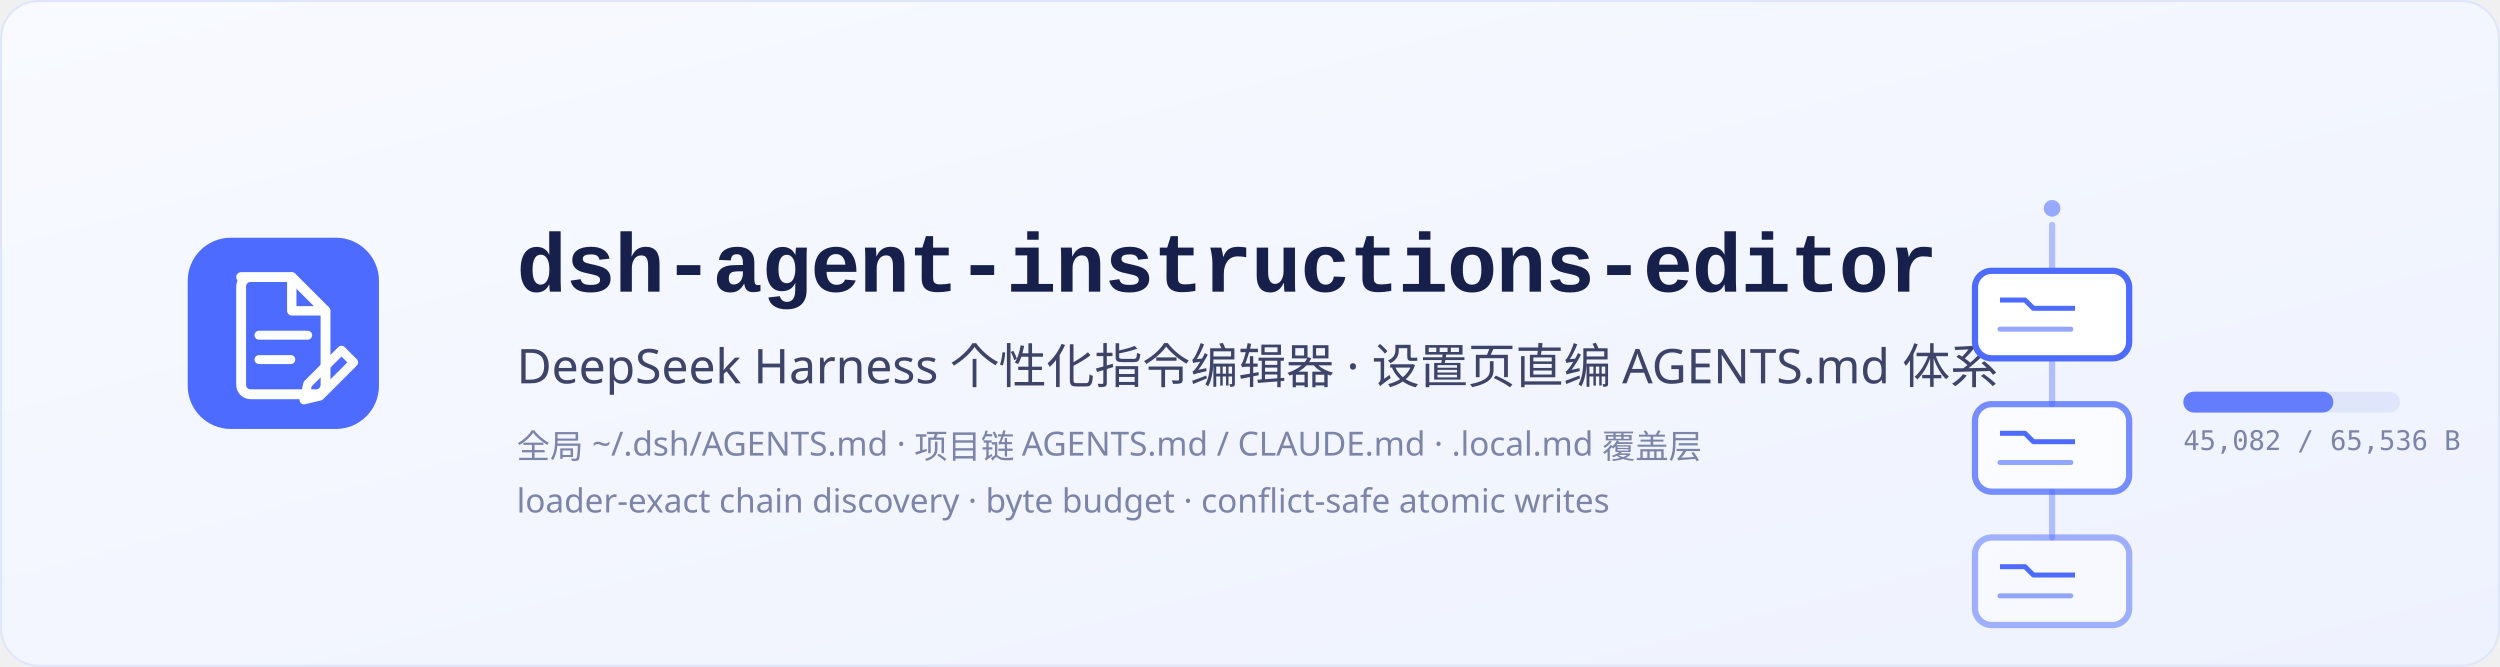
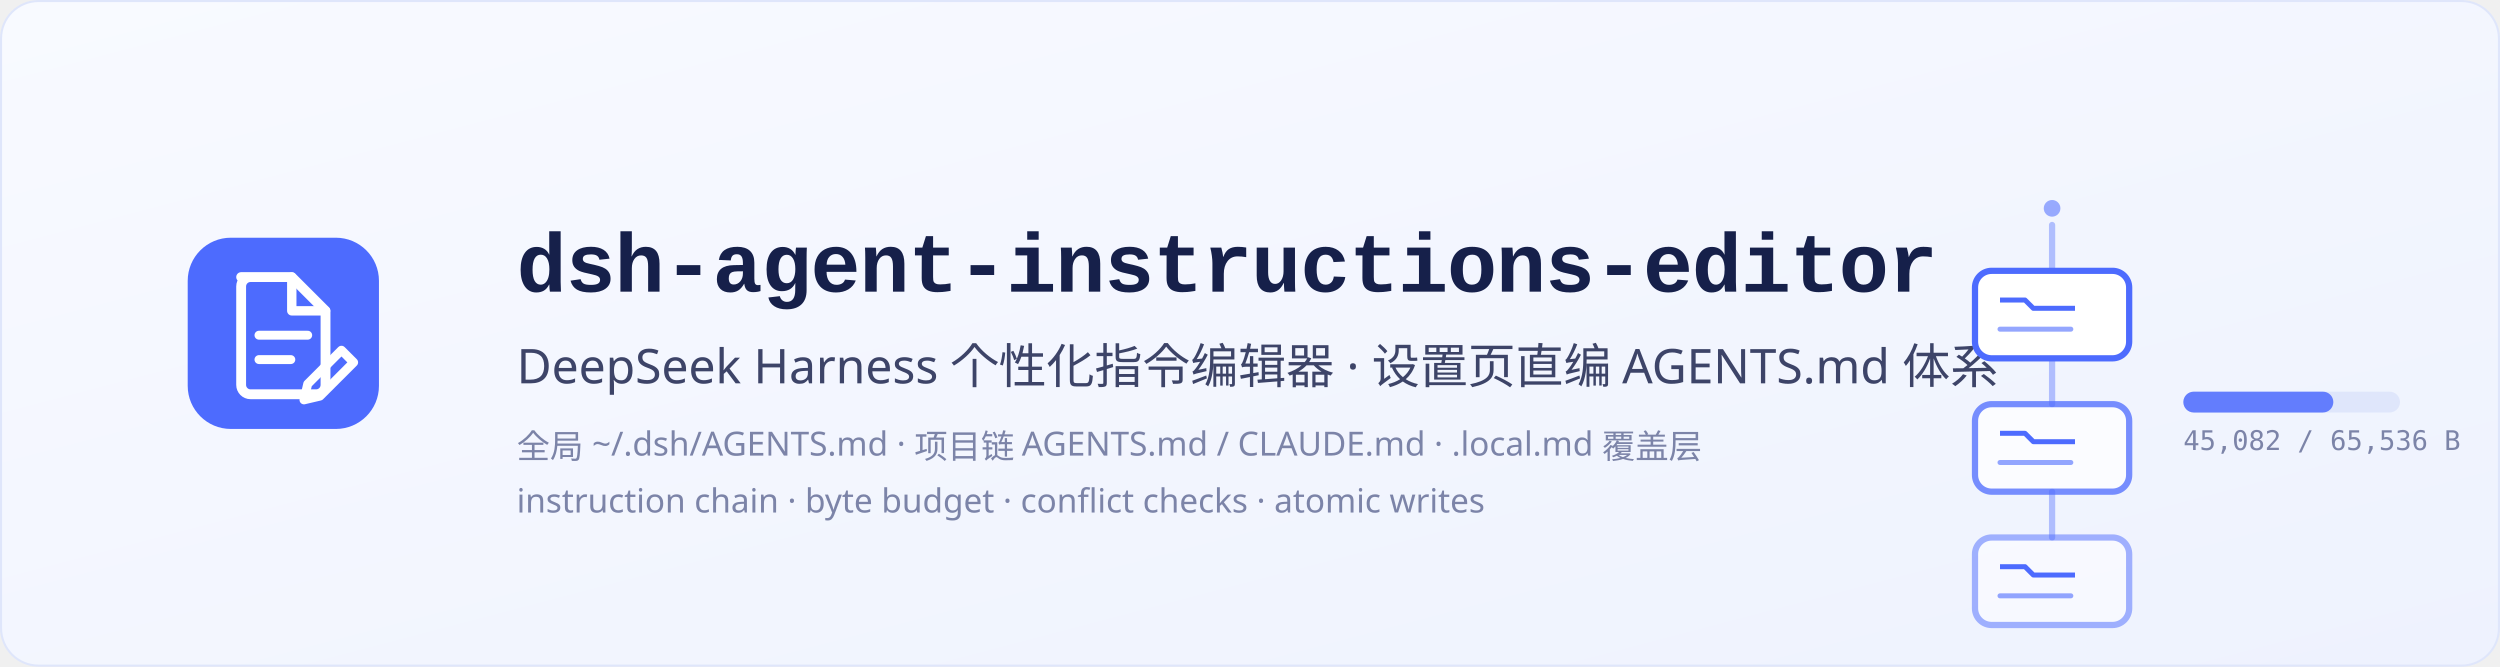
<svg xmlns="http://www.w3.org/2000/svg" viewBox="0 0 1200 320" width="1200" height="320">
  <defs>
    <linearGradient id="bg" x1="0" y1="0" x2="1" y2="1">
      <stop offset="0" stop-color="#f8faff" />
      <stop offset="1" stop-color="#eef2fe" />
    </linearGradient>
  </defs>
  <rect x="0.5" y="0.5" width="1199" height="319" rx="18" fill="url(#bg)" stroke="#dfe6fb" />
  <g transform="translate(100,124) scale(4.5)">
    <rect x="-2.2" y="-2.2" width="20.4" height="20.4" rx="4.6" fill="#4d6bfe" />
    <g fill="none" stroke="#ffffff" stroke-linecap="round" stroke-linejoin="round">
      <path d="M3.5 2h5.4l3.6 3.6v7.9a1 1 0 0 1-1 1H4.5a1 1 0 0 1-1-1V3a1 1 0 0 1 1-1z" stroke-width="1.05" />
      <path d="M8.9 2v3.6h3.6" stroke-width="1" />
      <path d="M5.4 8.2h5.2M5.4 10.8h3.4" stroke-width="0.95" />
      <path d="M10.6 13.4l3.6-3.6 1.3 1.3-3.6 3.6-1.7 .4z" stroke-width="0.95" />
    </g>
  </g>
  <text x="248" y="140" font-family="ui-monospace, 'Cascadia Code', Consolas, 'Courier New', monospace" font-size="40" font-weight="700" fill="#16204a" letter-spacing="-0.5">dsh-agent-instructions-editor</text>
  <text x="248" y="184" font-family="'Segoe UI', 'Microsoft YaHei', system-ui, sans-serif" font-size="23" fill="#3d4468">DeepSeek Harness 个性化指令编辑器 · 设置页直编 AGENTS.md 体系</text>
  <text x="248" y="220" font-family="'Segoe UI', 'Microsoft YaHei', system-ui, sans-serif" font-size="16" fill="#7c84a8">全局 ~/.dsh/AGENTS.md · 项目链 AGENTS.md / CLAUDE.md · .local.md 覆盖层</text>
-   <text x="248" y="246" font-family="'Segoe UI', 'Microsoft YaHei', system-ui, sans-serif" font-size="16" fill="#7c84a8">loader-exact chain discovery · byte budget · conflict-safe atomic writes</text>
+   <text x="248" y="246" font-family="'Segoe UI', 'Microsoft YaHei', system-ui, sans-serif" font-size="16" fill="#7c84a8">instruction chain · byte budget · conflict checks · atomic writes</text>
  <g stroke="#4d6bfe" fill="none" stroke-linecap="round">
    <path d="M985 108v22M985 172v22M985 236v22" stroke-width="3" opacity="0.4" />
    <circle cx="985" cy="100" r="4" fill="#4d6bfe" stroke="none" opacity="0.55" />
  </g>
  <g stroke="#4d6bfe" fill="#ffffff">
    <rect x="948" y="130" width="74" height="42" rx="8" stroke-width="3" />
    <path d="M960 144h12l4 4h20" stroke-width="2.4" fill="none" stroke-linejoin="round" />
    <path d="M960 158h34" stroke-width="2.4" stroke-linecap="round" opacity="0.6" />
    <rect x="948" y="194" width="74" height="42" rx="8" stroke-width="3" opacity="0.75" />
    <path d="M960 208h12l4 4h20" stroke-width="2.4" fill="none" stroke-linejoin="round" />
    <path d="M960 222h34" stroke-width="2.4" stroke-linecap="round" opacity="0.6" />
    <rect x="948" y="258" width="74" height="42" rx="8" stroke-width="3" opacity="0.5" />
    <path d="M960 272h12l4 4h20" stroke-width="2.4" fill="none" stroke-linejoin="round" />
    <path d="M960 286h34" stroke-width="2.4" stroke-linecap="round" opacity="0.6" />
  </g>
  <g>
    <rect x="1048" y="188" width="104" height="10" rx="5" fill="#dfe6fb" />
    <rect x="1048" y="188" width="72" height="10" rx="5" fill="#4d6bfe" opacity="0.85" />
    <text x="1048" y="216" font-family="ui-monospace, Consolas, monospace" font-size="13" fill="#7c84a8">45,082 / 65,536 B</text>
  </g>
</svg>
